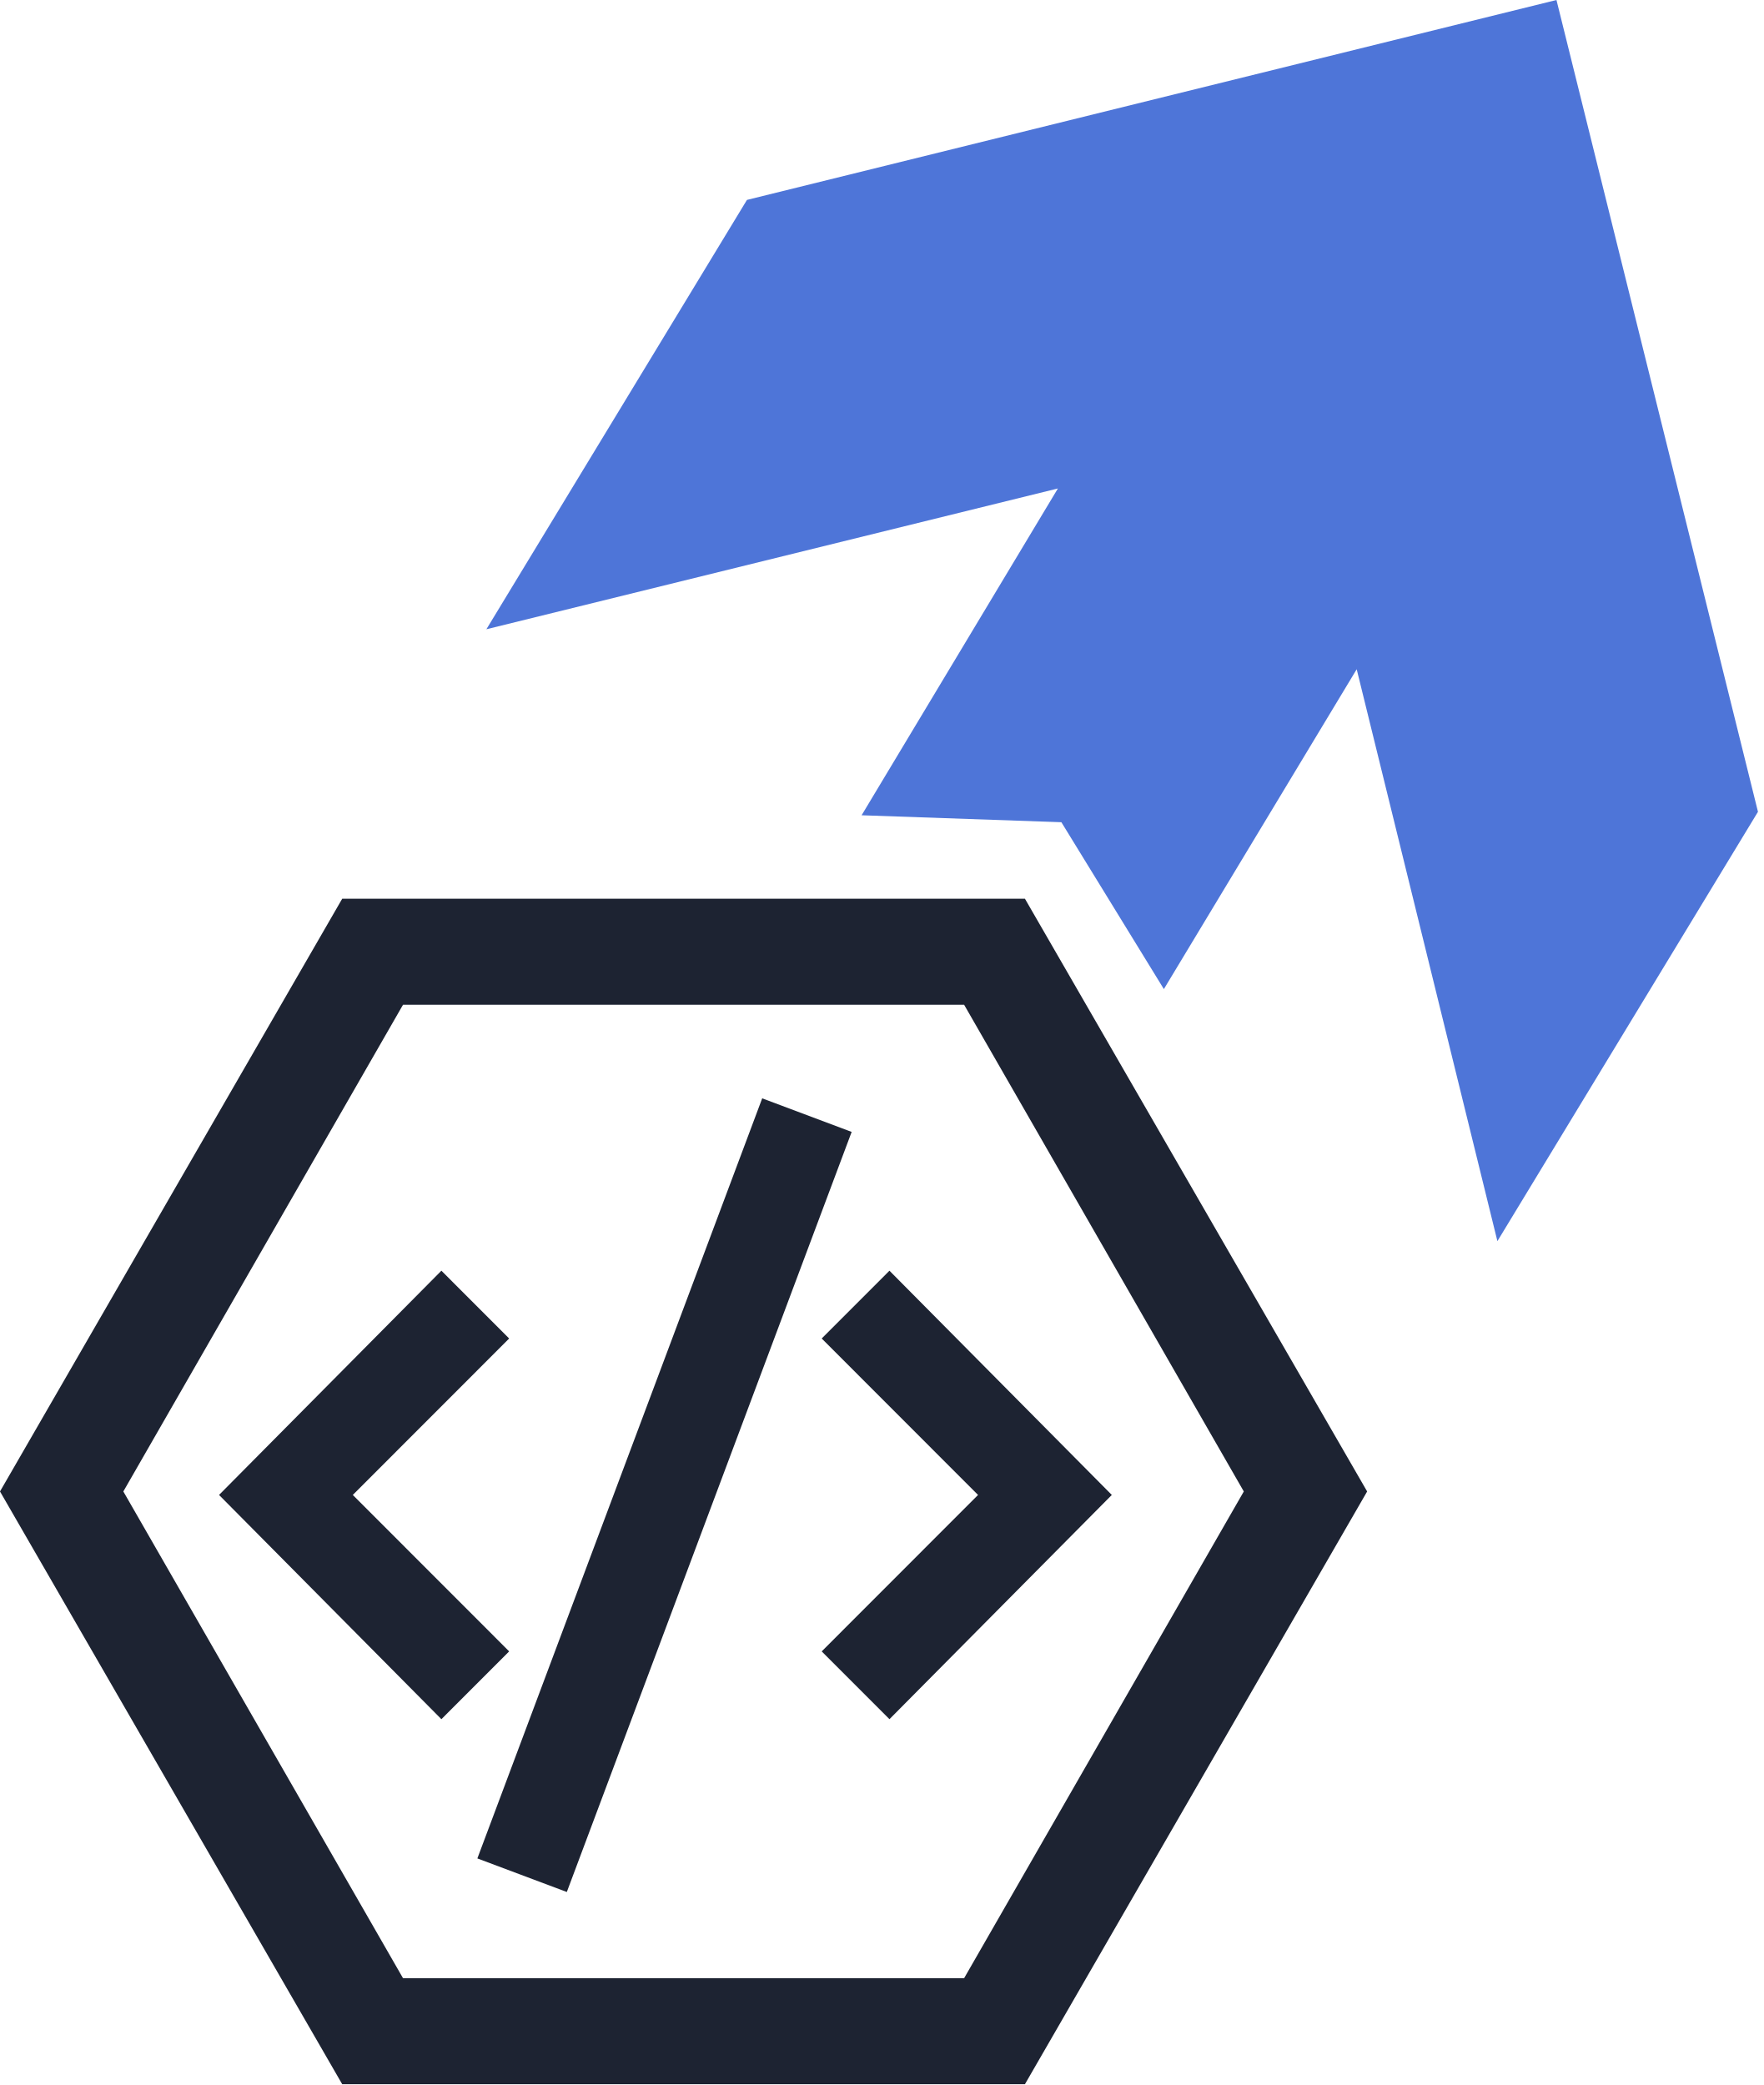
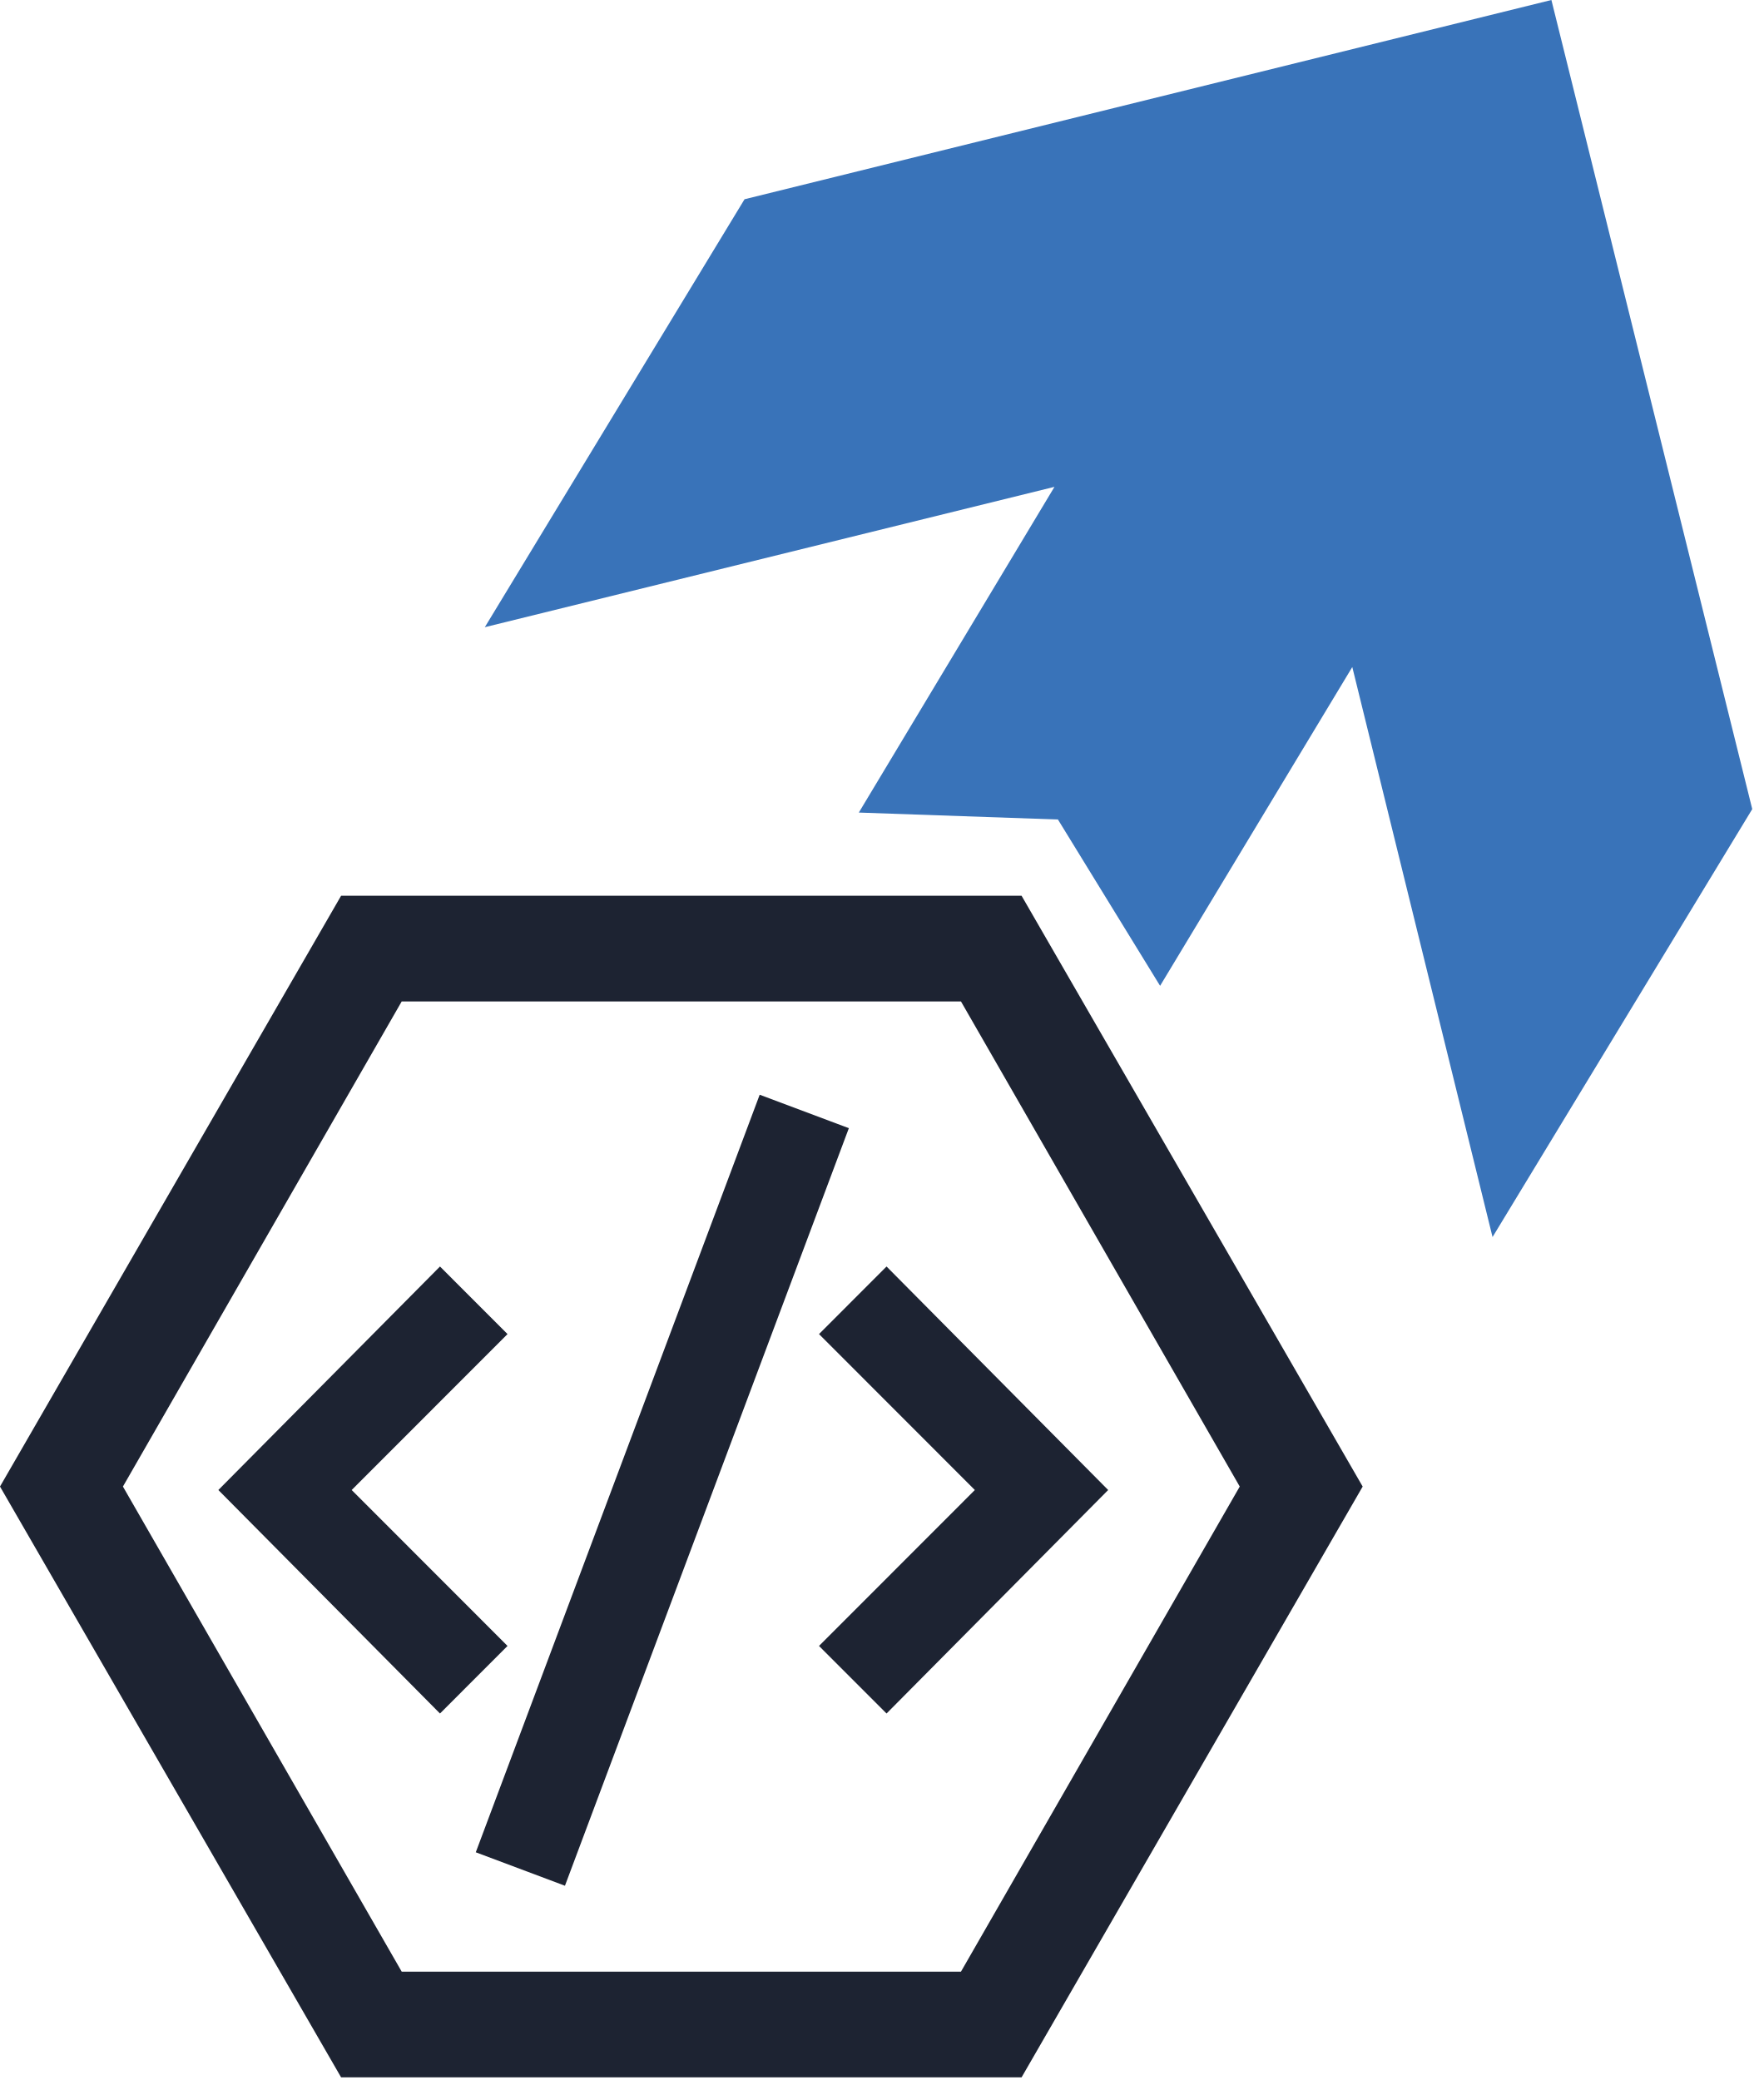
- <svg xmlns="http://www.w3.org/2000/svg" width="214" height="253" viewBox="0 0 214 253" fill="none">
-   <path d="M92.482 133.277L57.922 225.507L68.776 229.58L103.337 137.35L92.482 133.277Z" fill="#1D2332" />
-   <path d="M99.703 162.417L118.673 181.401L99.703 200.384L107.924 208.611L134.903 181.401L107.924 154.191L99.703 162.417Z" fill="#1D2332" />
-   <path d="M42.808 181.401L61.779 162.417L53.558 154.191L26.578 181.401L53.558 208.611L61.779 200.384L42.808 181.401Z" fill="#1D2332" />
-   <path d="M116.983 121.919L150.919 180.979L116.983 240.04H48.901L14.965 180.979L48.901 121.919H116.983ZM124.361 109.052H41.524L0 180.979L41.524 252.907H124.361L165.884 180.979L124.361 109.052Z" fill="#1D2332" />
-   <path d="M181.69 150.605L213.307 98.505L188.857 0L90.633 24.257L59.016 76.357L128.362 59.272L104.544 98.927L128.784 99.77L141.22 120.02L164.617 81.209L181.69 150.605Z" fill="#4E75D8" />
+ <svg xmlns="http://www.w3.org/2000/svg" width="106" height="125" viewBox="0 0 106 125" fill="none">
+   <path d="M45.65 65.789L28.59 111.315L33.948 113.326L51.008 67.799L45.65 65.789Z" fill="#1D2332" />
+   <path d="M49.215 80.173L58.579 89.544L49.215 98.915L53.273 102.975L66.591 89.544L53.273 76.112L49.215 80.173Z" fill="#1D2332" />
+   <path d="M21.133 89.544L30.497 80.173L26.439 76.112L13.121 89.544L26.439 102.975L30.497 98.915L21.133 89.544Z" fill="#1D2332" />
+   <path d="M57.745 60.182L74.497 89.336L57.745 118.489H24.139L7.387 89.336L24.139 60.182H57.745ZM61.387 53.831H20.497L0 89.336L20.497 124.841H61.387L81.884 89.336L61.387 53.831Z" fill="#1D2332" />
+   <path d="M89.688 74.342L105.294 48.624L93.225 0L44.74 11.974L29.133 37.692L63.364 29.258L51.607 48.832L63.572 49.249L69.711 59.245L81.26 40.086L89.688 74.342Z" fill="#3973B9" />
</svg>
